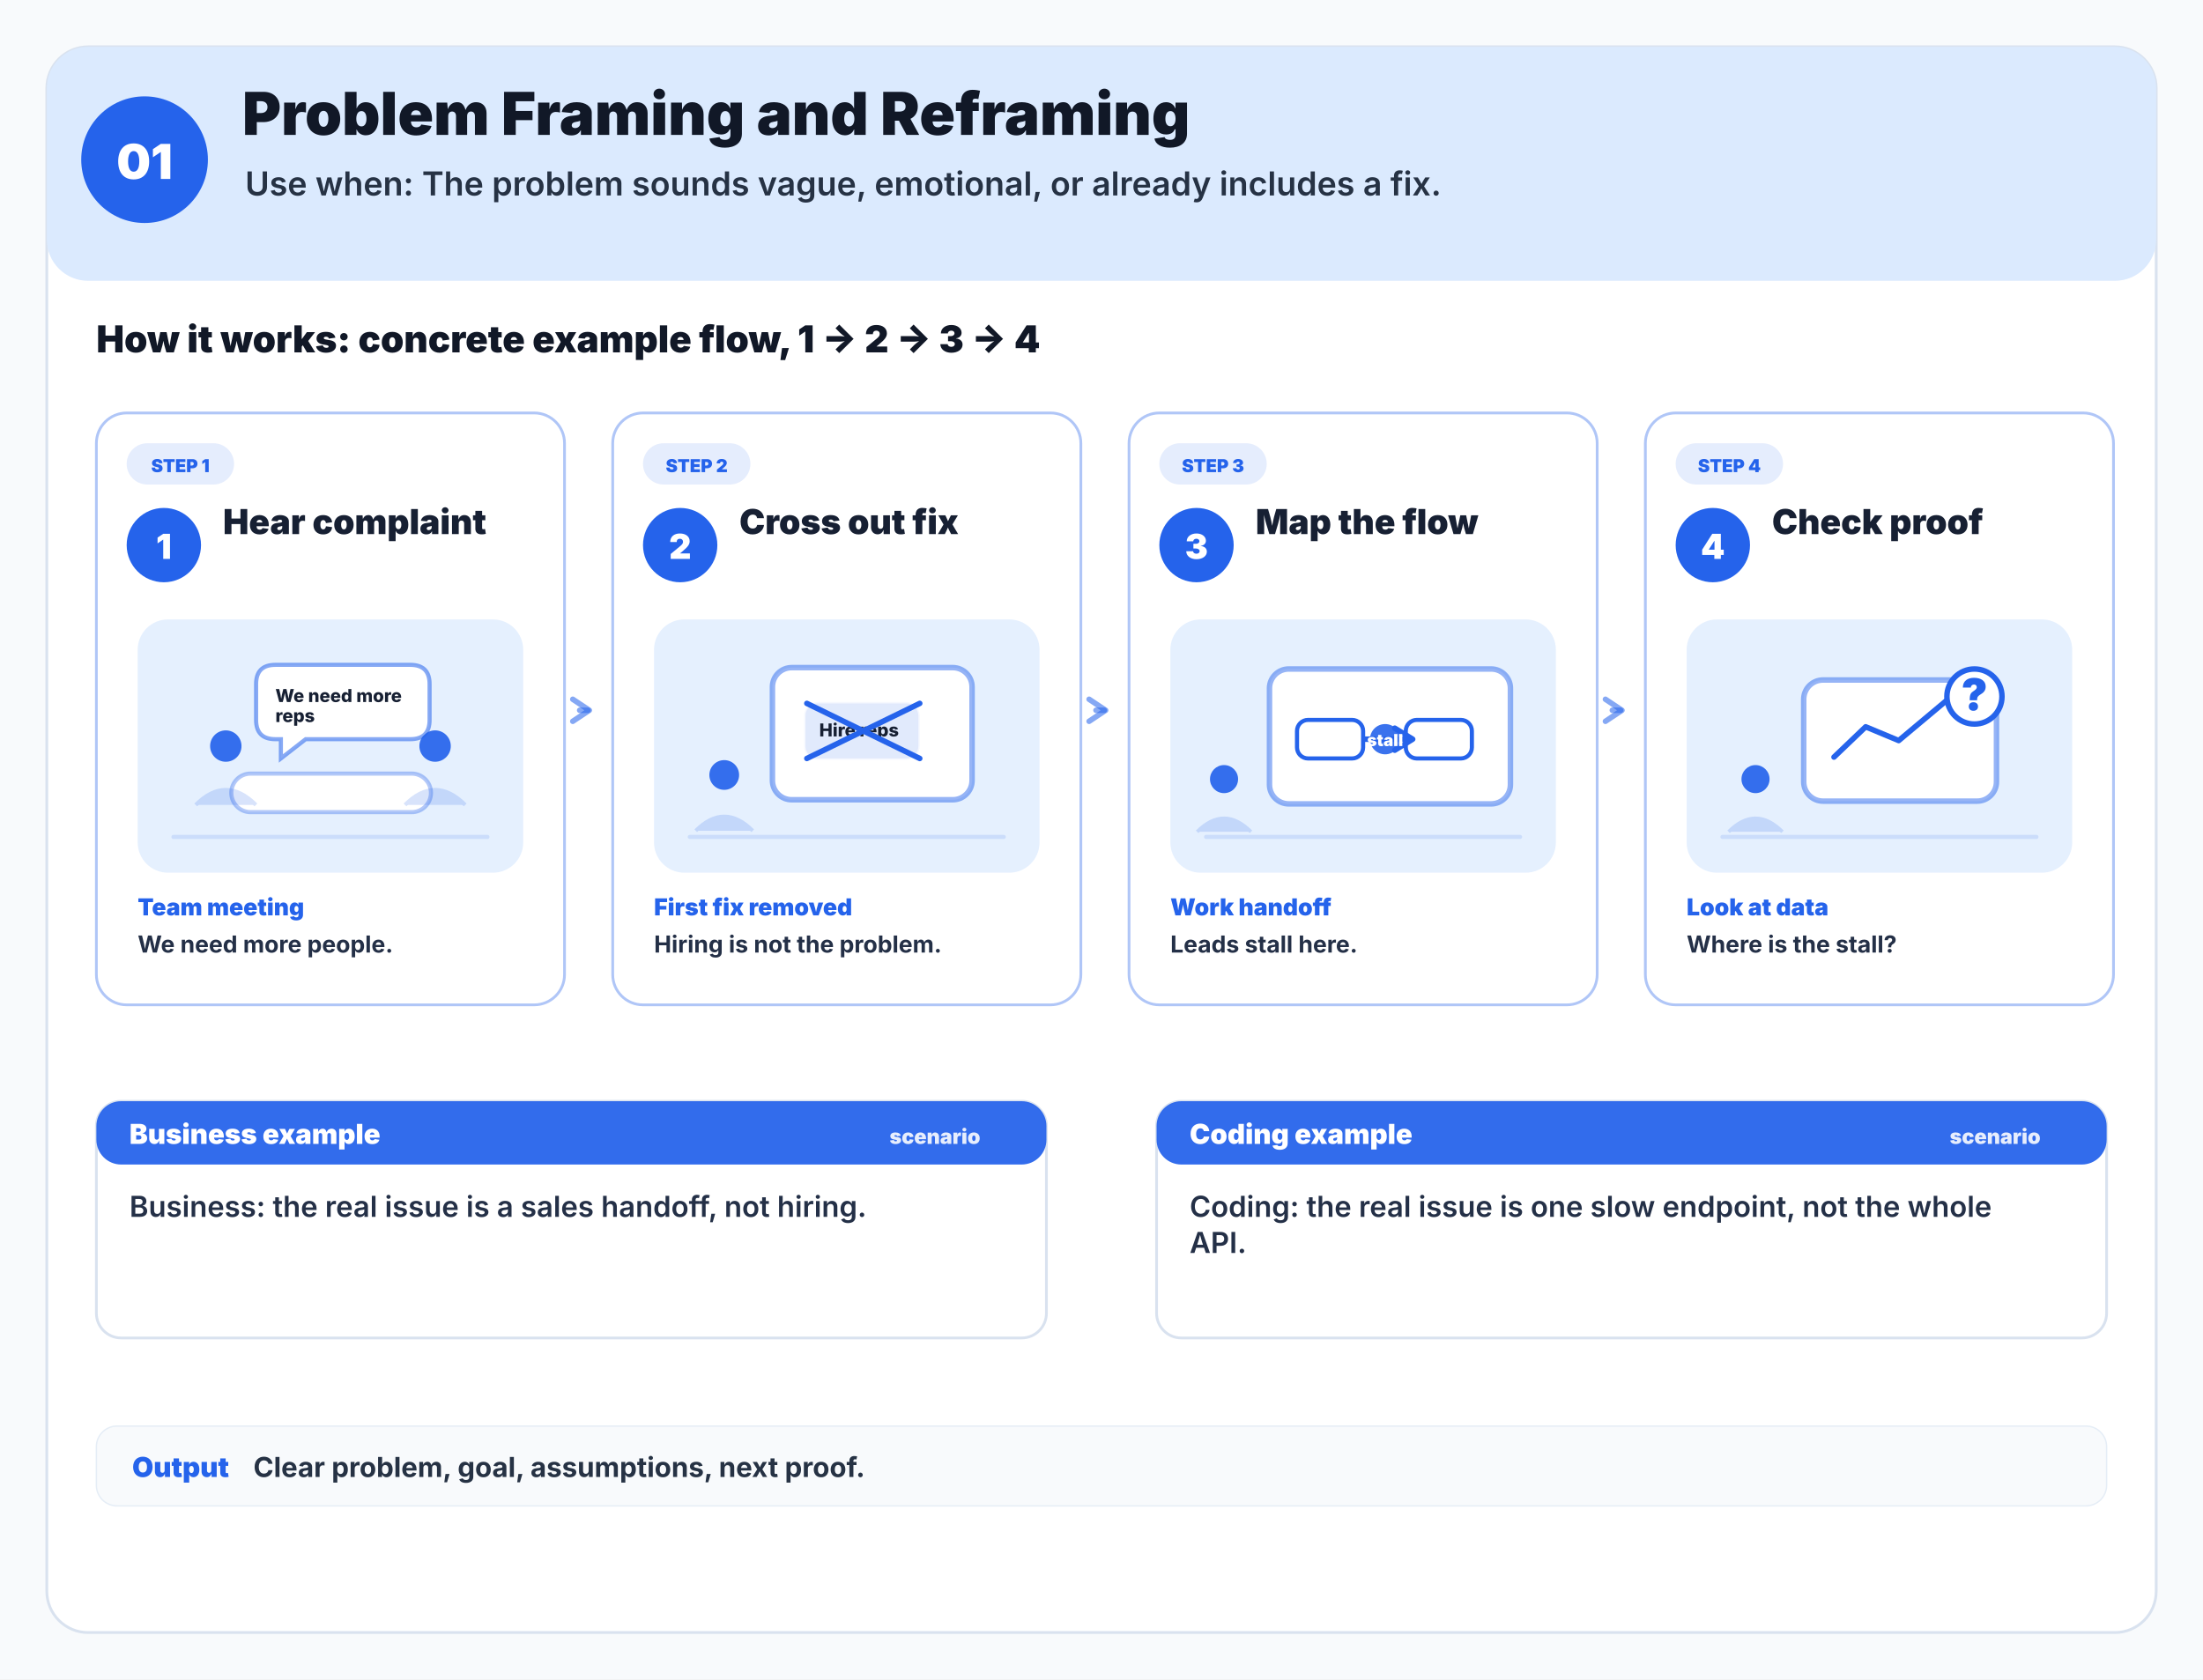
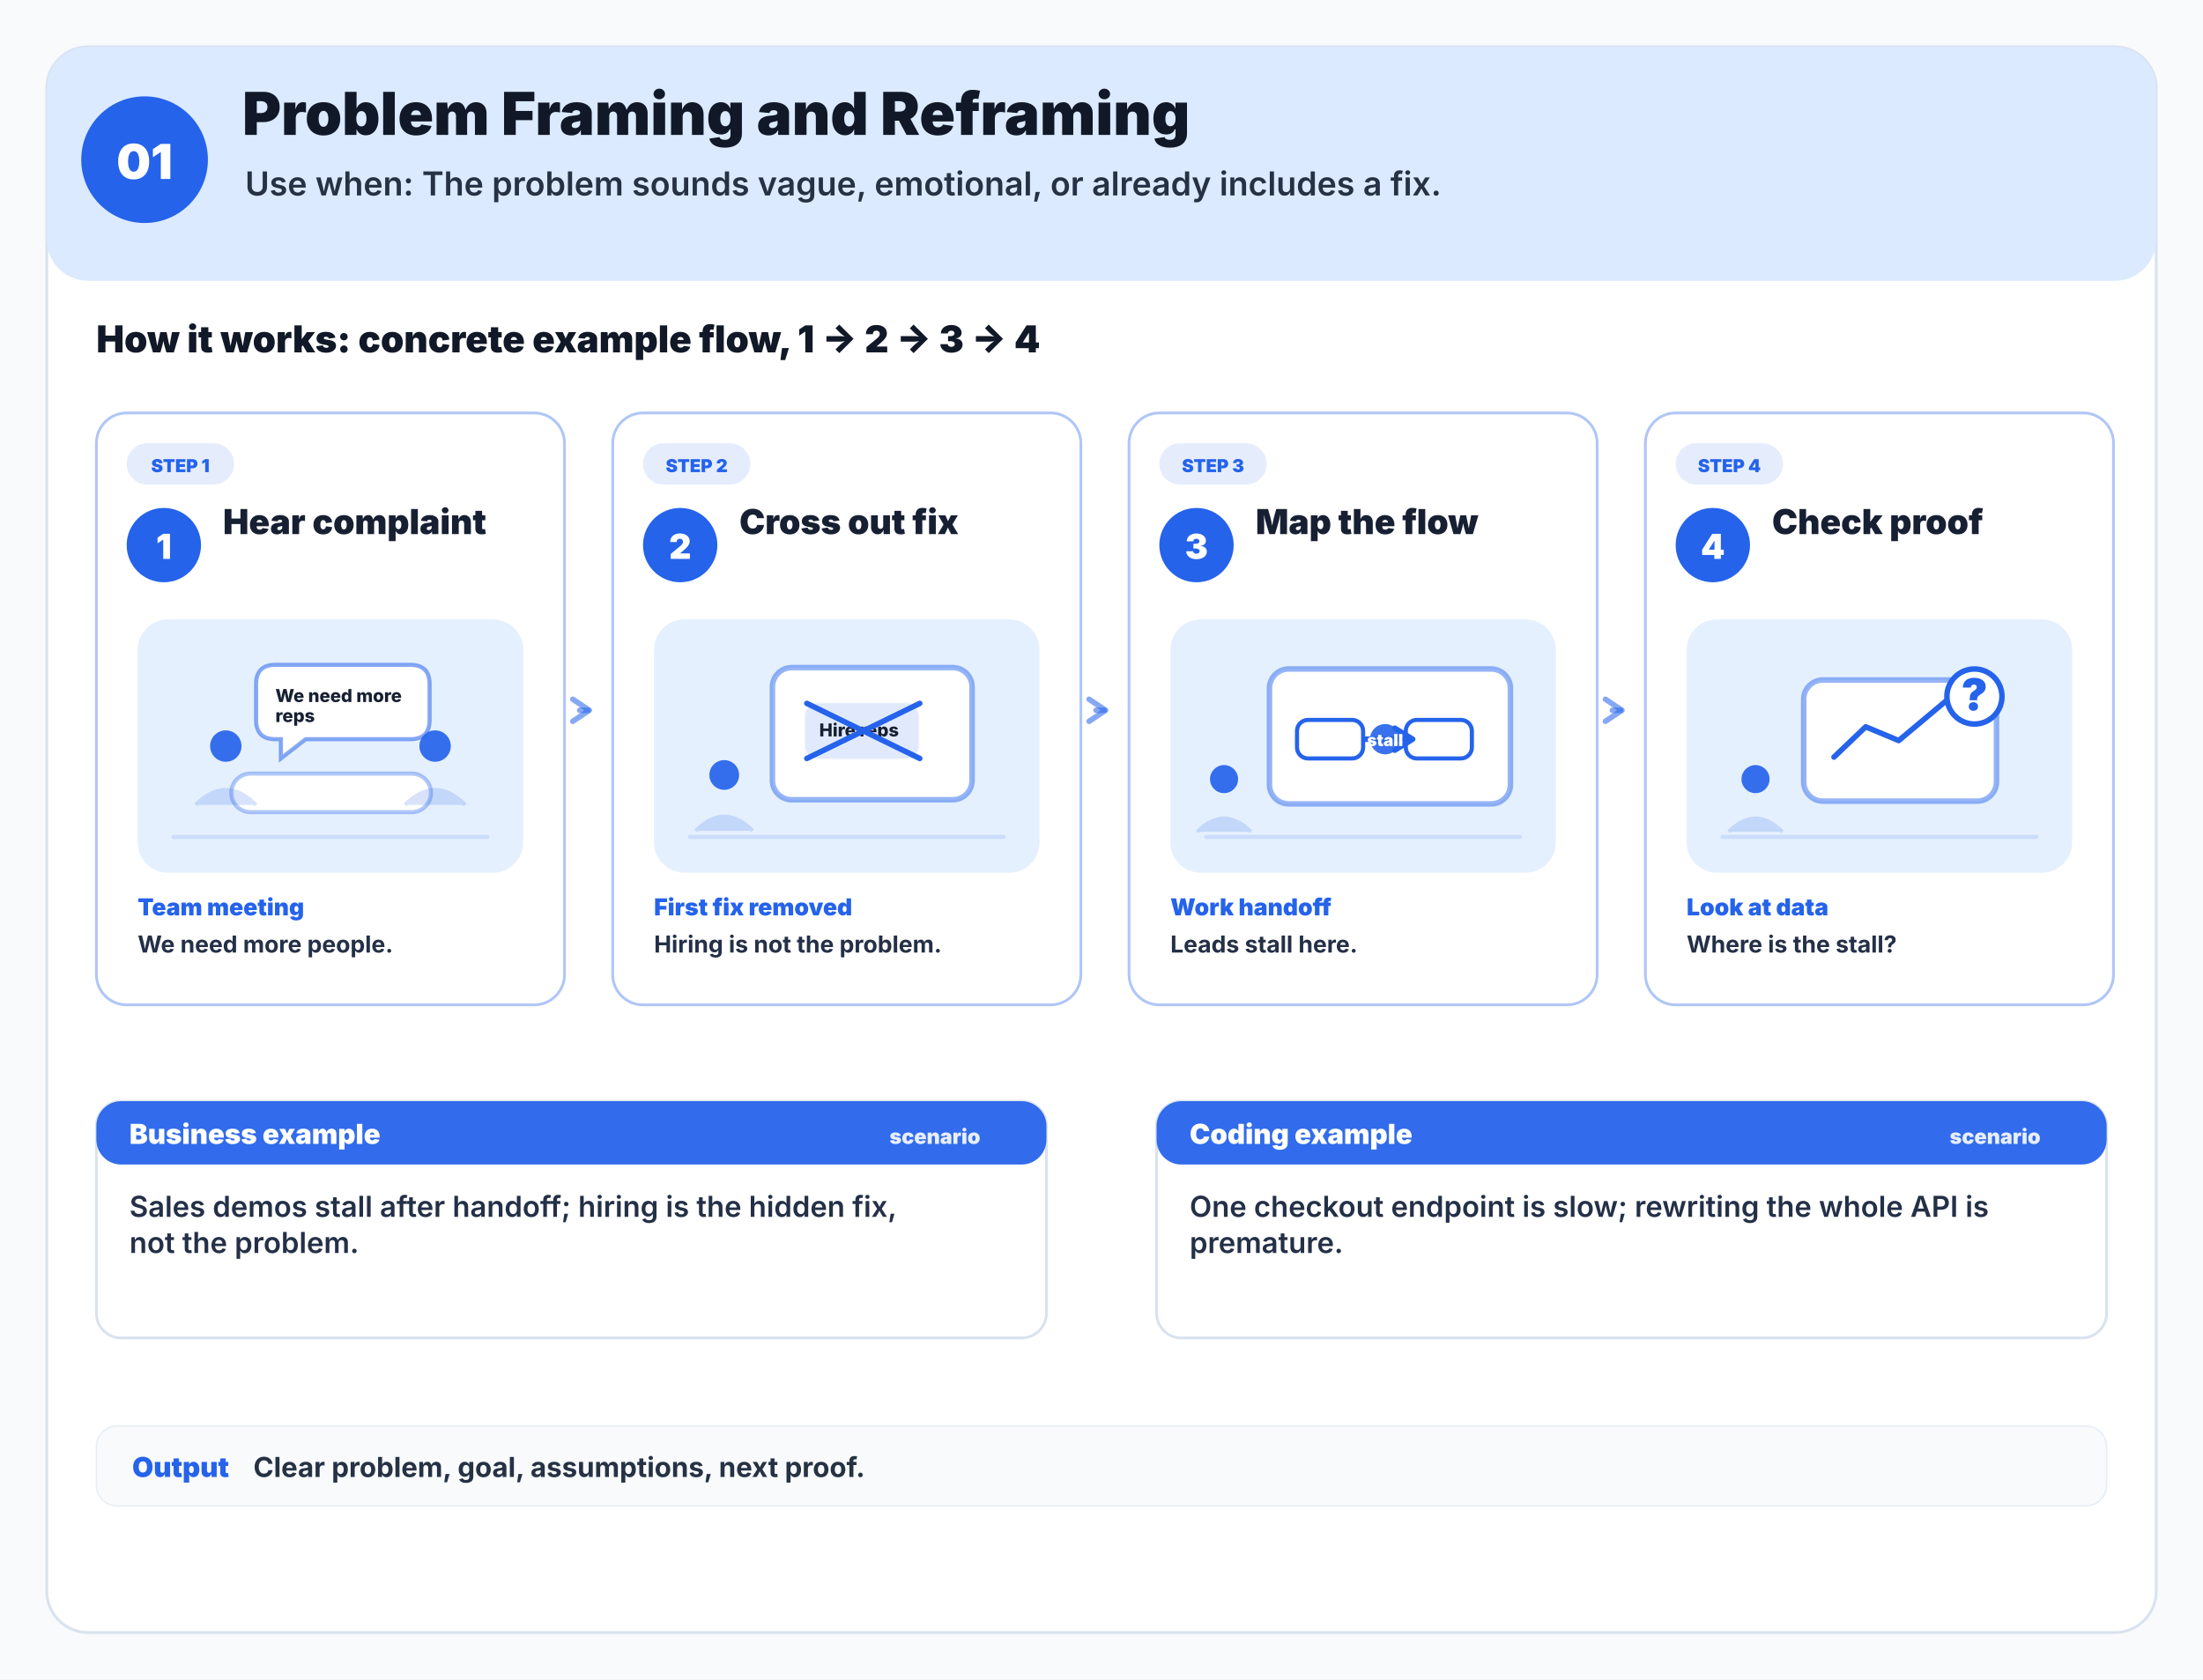
<svg xmlns="http://www.w3.org/2000/svg" width="1600" height="1220" viewBox="0 0 1600 1220" role="img" aria-labelledby="title desc">
  <style>
    .frame-card .frame-bg { transition: stroke-width 160ms ease, filter 160ms ease; }
    .frame-card:hover .frame-bg { stroke-width: 4; filter: url(#softShadow); }
    @media (prefers-reduced-motion: reduce) {
      .frame-card .frame-bg { transition: none; }
    }
  </style>
  <defs>
    <filter id="softShadow" x="-8%" y="-18%" width="116%" height="140%">
      <feDropShadow dx="0" dy="8" stdDeviation="8" flood-color="#0f172a" flood-opacity="0.13" />
    </filter>
  </defs>
  <rect width="1600" height="1220" fill="#f8fafc" />
  <rect x="34" y="34" width="1532" height="1152" rx="30" fill="#ffffff" stroke="#d9e2ef" stroke-width="2" />
  <rect x="34" y="34" width="1532" height="170" rx="30" fill="#dbeafe" />
  <circle cx="105" cy="116" r="46" fill="#2563eb" />
  <text x="105" y="130" text-anchor="middle" font-size="35" font-weight="900" fill="#ffffff" font-family="Inter, ui-sans-serif, system-ui">01</text>
  <text x="176" y="98" font-size="43" font-weight="900" fill="#111827" font-family="Inter, ui-sans-serif, system-ui">Problem Framing and Reframing</text>
  <text x="178" y="142" text-anchor="start" font-size="24" font-weight="610" fill="#263244" font-family="Inter, ui-sans-serif, system-ui, -apple-system, BlinkMacSystemFont, Segoe UI, Arial, sans-serif">
    <tspan x="178" dy="0">Use when: The problem sounds vague, emotional, or already includes a fix.</tspan>
  </text>
  <text x="70" y="256" font-size="27" font-weight="900" fill="#111827" font-family="Inter, ui-sans-serif, system-ui">How it works: concrete example flow, 1 -&gt; 2 -&gt; 3 -&gt; 4</text>
  <g class="frame-card">
    <rect class="frame-bg" x="70" y="300" width="340" height="430" rx="22" fill="#ffffff" stroke="#2563eb" stroke-opacity="0.36" stroke-width="2" />
    <rect x="92" y="322" width="78" height="30" rx="15" fill="#2563eb" opacity="0.12" />
    <text x="131" y="343" text-anchor="middle" font-size="13" font-weight="900" fill="#2563eb" letter-spacing="0" font-family="Inter, ui-sans-serif, system-ui">STEP 1</text>
    <circle cx="119" cy="396" r="27" fill="#2563eb" />
    <text x="119" y="406" text-anchor="middle" font-size="25" font-weight="900" fill="#ffffff" font-family="Inter, ui-sans-serif, system-ui">1</text>
    <text x="162" y="388" text-anchor="start" font-size="25" font-weight="880" fill="#172033" font-family="Inter, ui-sans-serif, system-ui, -apple-system, BlinkMacSystemFont, Segoe UI, Arial, sans-serif">
      <tspan x="162" dy="0">Hear complaint</tspan>
    </text>
    <g class="step-art">
      <rect x="100" y="450" width="280" height="184" rx="22" fill="#dbeafe" opacity="0.72" />
      <g transform="translate(100, 450)">
        <rect x="68" y="112" width="145" height="28" rx="14" fill="#ffffff" stroke="#2563eb" stroke-opacity="0.35" stroke-width="3" />
        <circle cx="64" cy="92" r="11.4" fill="#2563eb" opacity="0.92" />
        <path d="M 42.15 134.75 Q 64 112.9 85.85 134.75" fill="#2563eb" opacity="0.18" stroke="#2563eb" stroke-width="2.85" />
        <circle cx="216" cy="92" r="11.4" fill="#2563eb" opacity="0.92" />
        <path d="M 194.15 134.75 Q 216 112.9 237.85 134.75" fill="#2563eb" opacity="0.18" stroke="#2563eb" stroke-width="2.85" />
        <path d="M 100 33 H 198 Q 212 33 212 47 V 73 Q 212 87 198 87 H 122 L 104 101 V 87 H 100 Q 86 87 86 73 V 47 Q 86 33 100 33 Z" fill="#ffffff" stroke="#2563eb" stroke-opacity="0.55" stroke-width="3" />
        <text x="100" y="60" text-anchor="start" font-size="13" font-weight="800" fill="#172033" font-family="Inter, ui-sans-serif, system-ui, -apple-system, BlinkMacSystemFont, Segoe UI, Arial, sans-serif">
          <tspan x="100" dy="0">We need more</tspan>
          <tspan x="100" dy="14.56">reps</tspan>
        </text>
      </g>
      <path d="M 126 608 H 354" stroke="#2563eb" stroke-width="3" stroke-linecap="round" stroke-linejoin="round" fill="none" opacity="0.14" />
    </g>
    <text x="100" y="665" text-anchor="start" font-size="17" font-weight="900" fill="#2563eb" font-family="Inter, ui-sans-serif, system-ui, -apple-system, BlinkMacSystemFont, Segoe UI, Arial, sans-serif">
      <tspan x="100" dy="0">Team meeting</tspan>
    </text>
    <text x="100" y="692" text-anchor="start" font-size="17" font-weight="650" fill="#243047" font-family="Inter, ui-sans-serif, system-ui, -apple-system, BlinkMacSystemFont, Segoe UI, Arial, sans-serif">
      <tspan x="100" dy="0">We need more people.</tspan>
    </text>
  </g>
  <g class="frame-card">
    <rect class="frame-bg" x="445" y="300" width="340" height="430" rx="22" fill="#ffffff" stroke="#2563eb" stroke-opacity="0.36" stroke-width="2" />
    <rect x="467" y="322" width="78" height="30" rx="15" fill="#2563eb" opacity="0.12" />
    <text x="506" y="343" text-anchor="middle" font-size="13" font-weight="900" fill="#2563eb" letter-spacing="0" font-family="Inter, ui-sans-serif, system-ui">STEP 2</text>
    <circle cx="494" cy="396" r="27" fill="#2563eb" />
    <text x="494" y="406" text-anchor="middle" font-size="25" font-weight="900" fill="#ffffff" font-family="Inter, ui-sans-serif, system-ui">2</text>
    <text x="537" y="388" text-anchor="start" font-size="25" font-weight="880" fill="#172033" font-family="Inter, ui-sans-serif, system-ui, -apple-system, BlinkMacSystemFont, Segoe UI, Arial, sans-serif">
      <tspan x="537" dy="0">Cross out fix</tspan>
    </text>
    <g class="step-art">
      <rect x="475" y="450" width="280" height="184" rx="22" fill="#dbeafe" opacity="0.72" />
      <g transform="translate(475, 450)">
        <circle cx="51" cy="113" r="10.8" fill="#2563eb" opacity="0.92" />
        <path d="M 30.3 153.5 Q 51 132.8 71.7 153.5" fill="#2563eb" opacity="0.18" stroke="#2563eb" stroke-width="2.7" />
        <rect x="86" y="35" width="145" height="96" rx="14" fill="#ffffff" stroke="#2563eb" stroke-opacity="0.48" stroke-width="4" />
        <rect x="110" y="61" width="82" height="40" rx="9" fill="#2563eb" opacity="0.14" stroke="#2563eb" stroke-opacity="0.35" stroke-width="2" />
        <text x="120" y="85" text-anchor="start" font-size="13" font-weight="800" fill="#172033" font-family="Inter, ui-sans-serif, system-ui, -apple-system, BlinkMacSystemFont, Segoe UI, Arial, sans-serif">
          <tspan x="120" dy="0">Hire reps</tspan>
        </text>
        <path d="M 111 61 L 193 101 M 193 61 L 111 101" stroke="#2563eb" stroke-width="4" stroke-linecap="round" stroke-linejoin="round" fill="none" />
      </g>
      <path d="M 501 608 H 729" stroke="#2563eb" stroke-width="3" stroke-linecap="round" stroke-linejoin="round" fill="none" opacity="0.14" />
    </g>
    <text x="475" y="665" text-anchor="start" font-size="17" font-weight="900" fill="#2563eb" font-family="Inter, ui-sans-serif, system-ui, -apple-system, BlinkMacSystemFont, Segoe UI, Arial, sans-serif">
      <tspan x="475" dy="0">First fix removed</tspan>
    </text>
    <text x="475" y="692" text-anchor="start" font-size="17" font-weight="650" fill="#243047" font-family="Inter, ui-sans-serif, system-ui, -apple-system, BlinkMacSystemFont, Segoe UI, Arial, sans-serif">
      <tspan x="475" dy="0">Hiring is not the problem.</tspan>
    </text>
  </g>
  <g class="frame-card">
    <rect class="frame-bg" x="820" y="300" width="340" height="430" rx="22" fill="#ffffff" stroke="#2563eb" stroke-opacity="0.36" stroke-width="2" />
    <rect x="842" y="322" width="78" height="30" rx="15" fill="#2563eb" opacity="0.12" />
    <text x="881" y="343" text-anchor="middle" font-size="13" font-weight="900" fill="#2563eb" letter-spacing="0" font-family="Inter, ui-sans-serif, system-ui">STEP 3</text>
    <circle cx="869" cy="396" r="27" fill="#2563eb" />
    <text x="869" y="406" text-anchor="middle" font-size="25" font-weight="900" fill="#ffffff" font-family="Inter, ui-sans-serif, system-ui">3</text>
    <text x="912" y="388" text-anchor="start" font-size="25" font-weight="880" fill="#172033" font-family="Inter, ui-sans-serif, system-ui, -apple-system, BlinkMacSystemFont, Segoe UI, Arial, sans-serif">
      <tspan x="912" dy="0">Map the flow</tspan>
    </text>
    <g class="step-art">
      <rect x="850" y="450" width="280" height="184" rx="22" fill="#dbeafe" opacity="0.72" />
      <g transform="translate(850, 450)">
        <circle cx="39" cy="116" r="10.2" fill="#2563eb" opacity="0.92" />
        <path d="M 19.45 154.25 Q 39 134.7 58.55 154.25" fill="#2563eb" opacity="0.18" stroke="#2563eb" stroke-width="2.55" />
        <rect x="72" y="36" width="175" height="98" rx="14" fill="#ffffff" stroke="#2563eb" stroke-opacity="0.48" stroke-width="4" />
        <rect x="92" y="73" width="48" height="28" rx="8" fill="#ffffff" stroke="#2563eb" stroke-width="3" />
        <rect x="171" y="73" width="48" height="28" rx="8" fill="#ffffff" stroke="#2563eb" stroke-width="3" />
        <path d="M 141 87 H 169" stroke="#2563eb" stroke-width="4" stroke-linecap="round" stroke-linejoin="round" fill="none" />
        <path d="M 163 79 L 176 87 L 163 95" stroke="#2563eb" stroke-width="4" stroke-linecap="round" stroke-linejoin="round" fill="none" />
        <circle cx="156" cy="87" r="11" fill="#2563eb" opacity="0.9" />
        <text x="156" y="92" text-anchor="middle" font-size="12" font-weight="900" fill="#ffffff" font-family="Inter, ui-sans-serif">stall</text>
      </g>
      <path d="M 876 608 H 1104" stroke="#2563eb" stroke-width="3" stroke-linecap="round" stroke-linejoin="round" fill="none" opacity="0.14" />
    </g>
    <text x="850" y="665" text-anchor="start" font-size="17" font-weight="900" fill="#2563eb" font-family="Inter, ui-sans-serif, system-ui, -apple-system, BlinkMacSystemFont, Segoe UI, Arial, sans-serif">
      <tspan x="850" dy="0">Work handoff</tspan>
    </text>
    <text x="850" y="692" text-anchor="start" font-size="17" font-weight="650" fill="#243047" font-family="Inter, ui-sans-serif, system-ui, -apple-system, BlinkMacSystemFont, Segoe UI, Arial, sans-serif">
      <tspan x="850" dy="0">Leads stall here.</tspan>
    </text>
  </g>
  <g class="frame-card">
    <rect class="frame-bg" x="1195" y="300" width="340" height="430" rx="22" fill="#ffffff" stroke="#2563eb" stroke-opacity="0.36" stroke-width="2" />
    <rect x="1217" y="322" width="78" height="30" rx="15" fill="#2563eb" opacity="0.12" />
    <text x="1256" y="343" text-anchor="middle" font-size="13" font-weight="900" fill="#2563eb" letter-spacing="0" font-family="Inter, ui-sans-serif, system-ui">STEP 4</text>
    <circle cx="1244" cy="396" r="27" fill="#2563eb" />
    <text x="1244" y="406" text-anchor="middle" font-size="25" font-weight="900" fill="#ffffff" font-family="Inter, ui-sans-serif, system-ui">4</text>
    <text x="1287" y="388" text-anchor="start" font-size="25" font-weight="880" fill="#172033" font-family="Inter, ui-sans-serif, system-ui, -apple-system, BlinkMacSystemFont, Segoe UI, Arial, sans-serif">
      <tspan x="1287" dy="0">Check proof</tspan>
    </text>
    <g class="step-art">
      <rect x="1225" y="450" width="280" height="184" rx="22" fill="#dbeafe" opacity="0.72" />
      <g transform="translate(1225, 450)">
        <circle cx="50" cy="116" r="10.2" fill="#2563eb" opacity="0.92" />
        <path d="M 30.45 154.25 Q 50 134.7 69.55 154.25" fill="#2563eb" opacity="0.18" stroke="#2563eb" stroke-width="2.55" />
        <rect x="85" y="44" width="140" height="88" rx="14" fill="#ffffff" stroke="#2563eb" stroke-opacity="0.48" stroke-width="4" />
        <path d="M 107 100 L 130 78 L 154 88 L 191 57" stroke="#2563eb" stroke-width="4" stroke-linecap="round" stroke-linejoin="round" fill="none" />
        <circle cx="209" cy="56" r="20" fill="#ffffff" stroke="#2563eb" stroke-width="4" />
        <text x="209" y="66" text-anchor="middle" font-size="32" font-weight="900" fill="#2563eb" font-family="Inter, ui-sans-serif">?</text>
      </g>
      <path d="M 1251 608 H 1479" stroke="#2563eb" stroke-width="3" stroke-linecap="round" stroke-linejoin="round" fill="none" opacity="0.14" />
    </g>
    <text x="1225" y="665" text-anchor="start" font-size="17" font-weight="900" fill="#2563eb" font-family="Inter, ui-sans-serif, system-ui, -apple-system, BlinkMacSystemFont, Segoe UI, Arial, sans-serif">
      <tspan x="1225" dy="0">Look at data</tspan>
    </text>
    <text x="1225" y="692" text-anchor="start" font-size="17" font-weight="650" fill="#243047" font-family="Inter, ui-sans-serif, system-ui, -apple-system, BlinkMacSystemFont, Segoe UI, Arial, sans-serif">
      <tspan x="1225" dy="0">Where is the stall?</tspan>
    </text>
  </g>
  <path d="M 421 516 H 427" stroke="#2563eb" stroke-width="4" stroke-linecap="round" opacity="0.56" />
  <path d="M 416 508 L 428 516 L 416 524" fill="none" stroke="#2563eb" stroke-width="4" stroke-linecap="round" stroke-linejoin="round" opacity="0.56" />
  <path d="M 796 516 H 802" stroke="#2563eb" stroke-width="4" stroke-linecap="round" opacity="0.56" />
  <path d="M 791 508 L 803 516 L 791 524" fill="none" stroke="#2563eb" stroke-width="4" stroke-linecap="round" stroke-linejoin="round" opacity="0.56" />
  <path d="M 1171 516 H 1177" stroke="#2563eb" stroke-width="4" stroke-linecap="round" opacity="0.56" />
  <path d="M 1166 508 L 1178 516 L 1166 524" fill="none" stroke="#2563eb" stroke-width="4" stroke-linecap="round" stroke-linejoin="round" opacity="0.56" />
  <rect x="70" y="800" width="690" height="172" rx="18" fill="#ffffff" stroke="#d9e2ef" stroke-width="2" />
  <rect x="70" y="800" width="690" height="46" rx="18" fill="#2563eb" opacity="0.94" />
  <text x="94" y="831" font-size="20" font-weight="850" fill="#ffffff" font-family="Inter, ui-sans-serif, system-ui">Business example</text>
  <text x="712" y="831" text-anchor="end" font-size="15" font-weight="850" fill="#ffffff" opacity="0.88" font-family="Inter, ui-sans-serif, system-ui">scenario</text>
  <text x="94" y="884" text-anchor="start" font-size="21" font-weight="620" fill="#243047" font-family="Inter, ui-sans-serif, system-ui, -apple-system, BlinkMacSystemFont, Segoe UI, Arial, sans-serif">
-     <tspan x="94" dy="0">Business: the real issue is a sales handoff, not hiring.</tspan>
+     <tspan x="94" dy="0">Sales demos stall after handoff; hiring is the hidden fix,</tspan>
+     <tspan x="94" dy="26.25">not the problem.</tspan>
  </text>
  <rect x="840" y="800" width="690" height="172" rx="18" fill="#ffffff" stroke="#d9e2ef" stroke-width="2" />
  <rect x="840" y="800" width="690" height="46" rx="18" fill="#2563eb" opacity="0.94" />
  <text x="864" y="831" font-size="20" font-weight="850" fill="#ffffff" font-family="Inter, ui-sans-serif, system-ui">Coding example</text>
  <text x="1482" y="831" text-anchor="end" font-size="15" font-weight="850" fill="#ffffff" opacity="0.88" font-family="Inter, ui-sans-serif, system-ui">scenario</text>
  <text x="864" y="884" text-anchor="start" font-size="21" font-weight="620" fill="#243047" font-family="Inter, ui-sans-serif, system-ui, -apple-system, BlinkMacSystemFont, Segoe UI, Arial, sans-serif">
-     <tspan x="864" dy="0">Coding: the real issue is one slow endpoint, not the whole</tspan>
-     <tspan x="864" dy="26.25">API.</tspan>
+     <tspan x="864" dy="0">One checkout endpoint is slow; rewriting the whole API is</tspan>
+     <tspan x="864" dy="26.25">premature.</tspan>
  </text>
  <rect x="70" y="1036" width="1460" height="58" rx="15" fill="#f8fafc" stroke="#e5edf6" />
  <text x="96" y="1073" font-size="20" font-weight="900" fill="#2563eb" font-family="Inter, ui-sans-serif, system-ui">Output</text>
  <text x="184" y="1073" text-anchor="start" font-size="20" font-weight="700" fill="#263244" font-family="Inter, ui-sans-serif, system-ui, -apple-system, BlinkMacSystemFont, Segoe UI, Arial, sans-serif">
    <tspan x="184" dy="0">Clear problem, goal, assumptions, next proof.</tspan>
  </text>
</svg>
